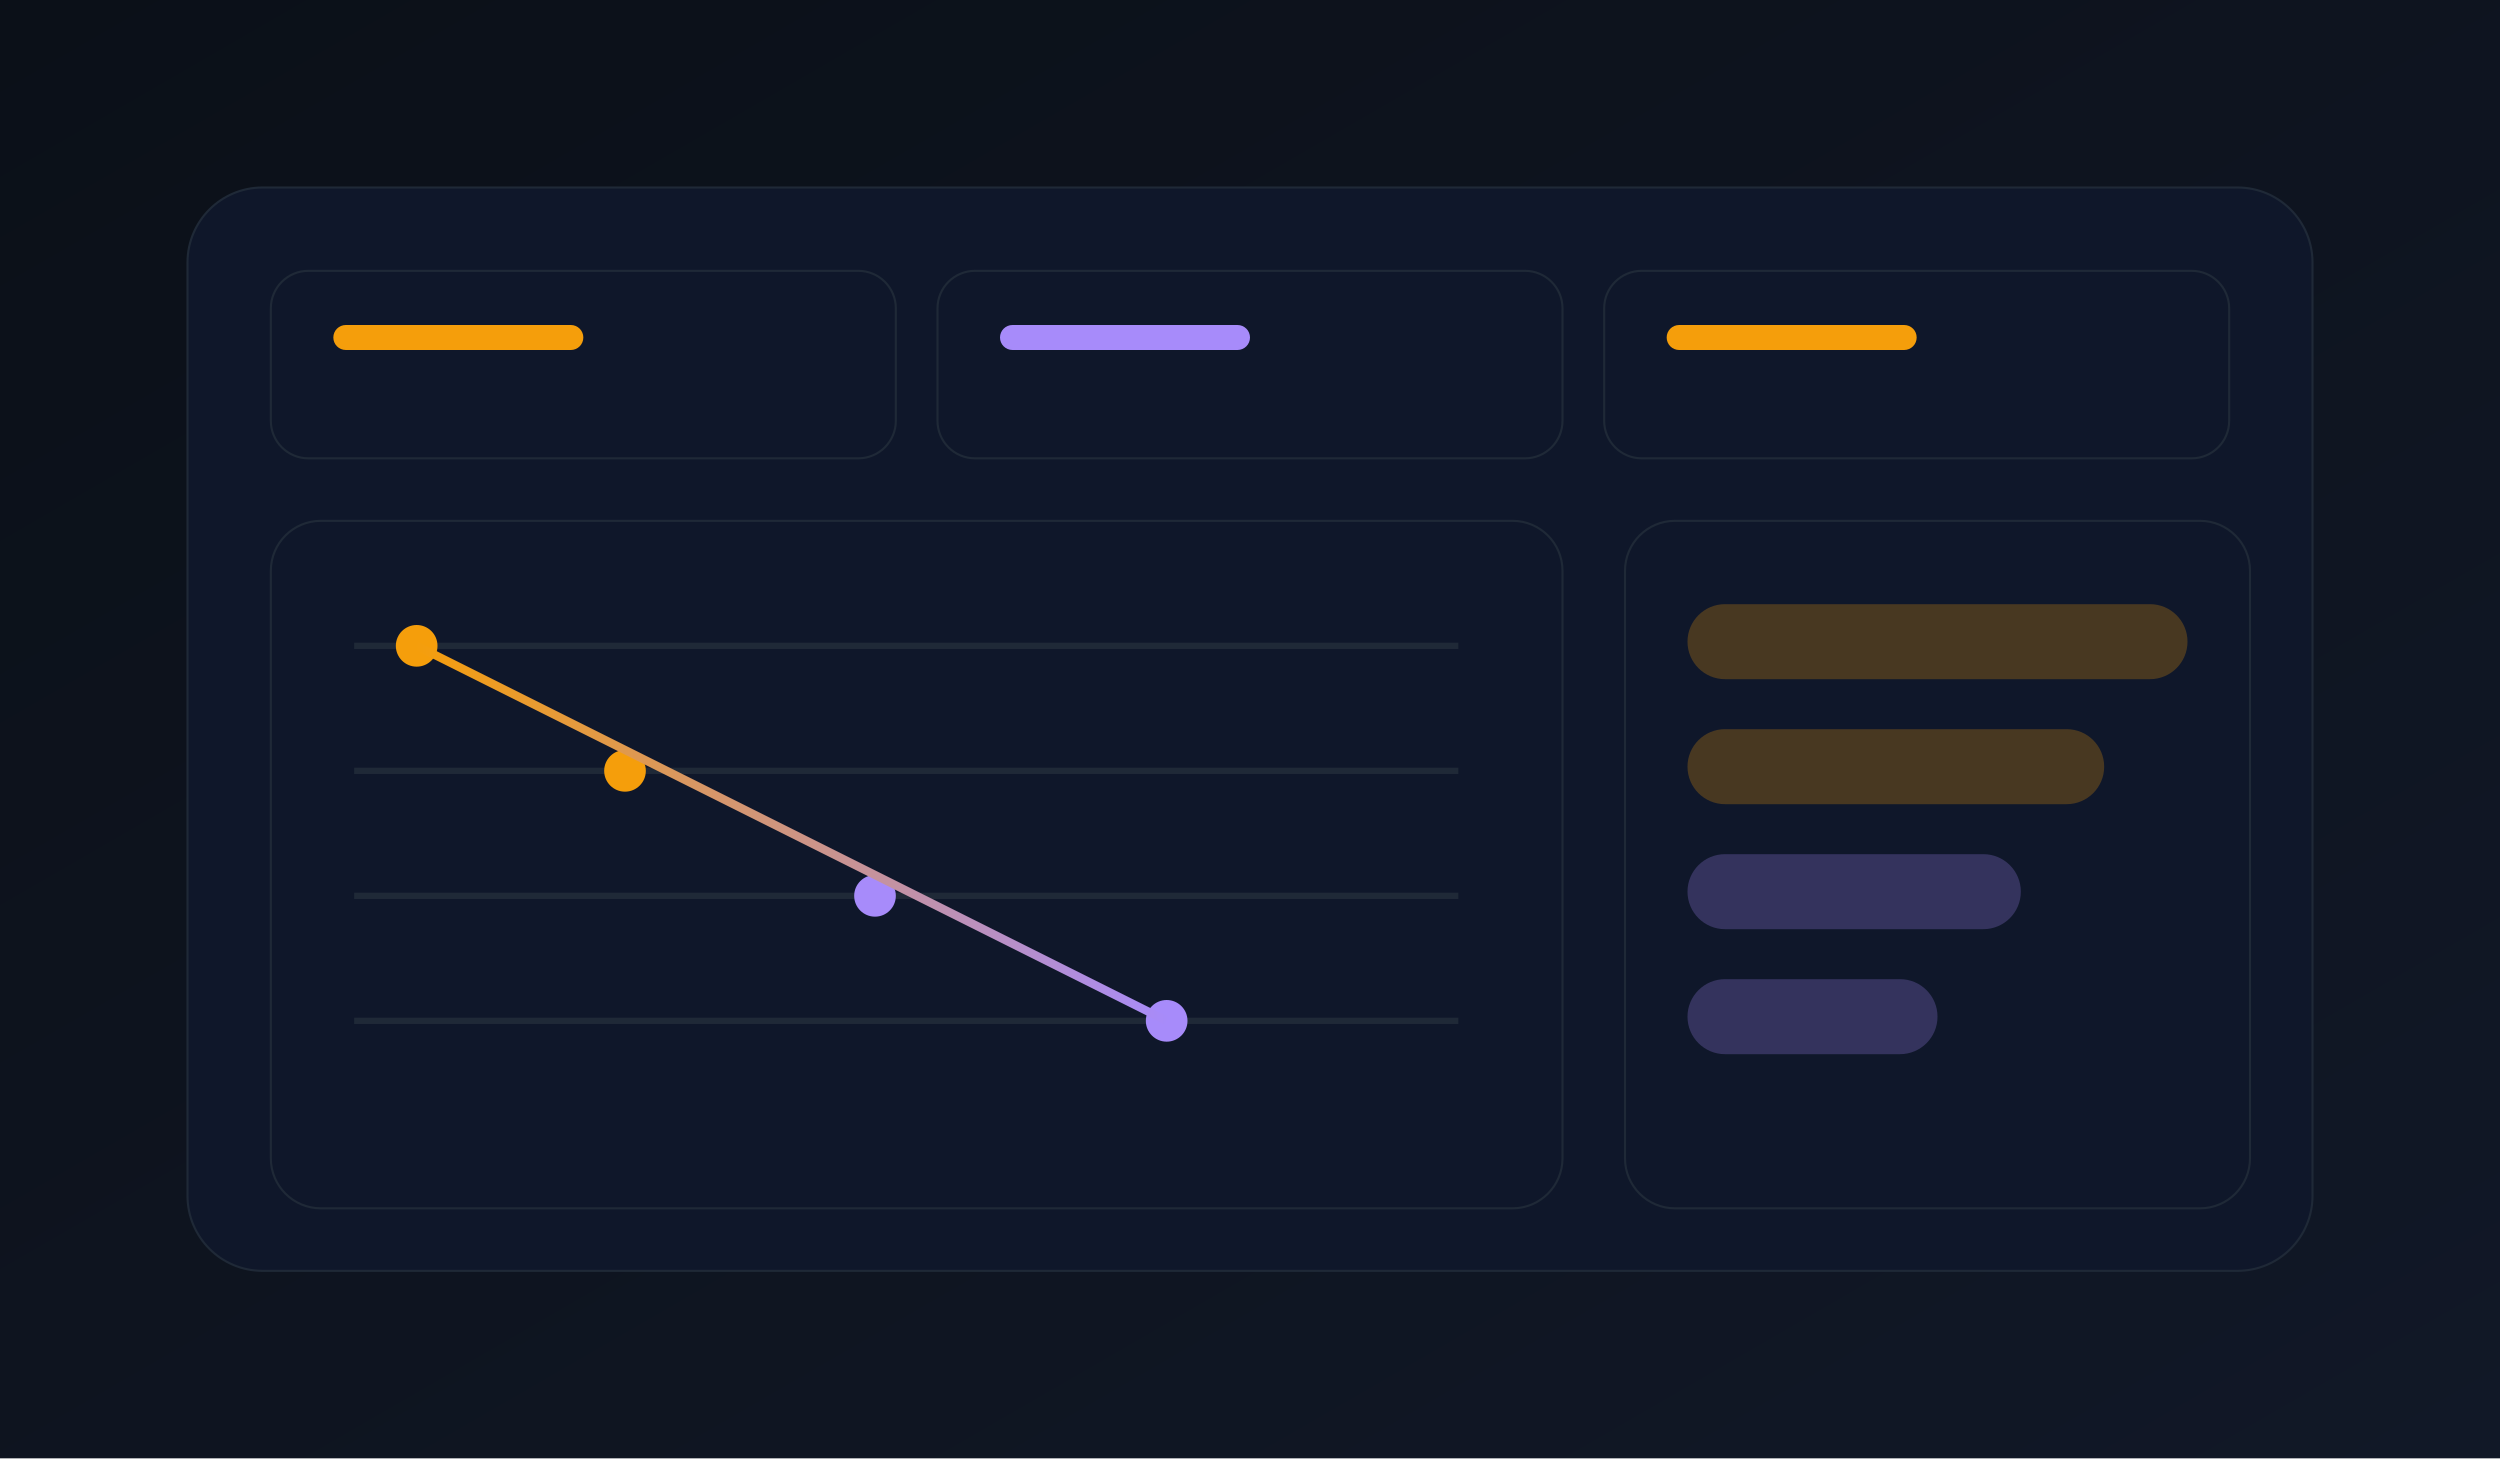
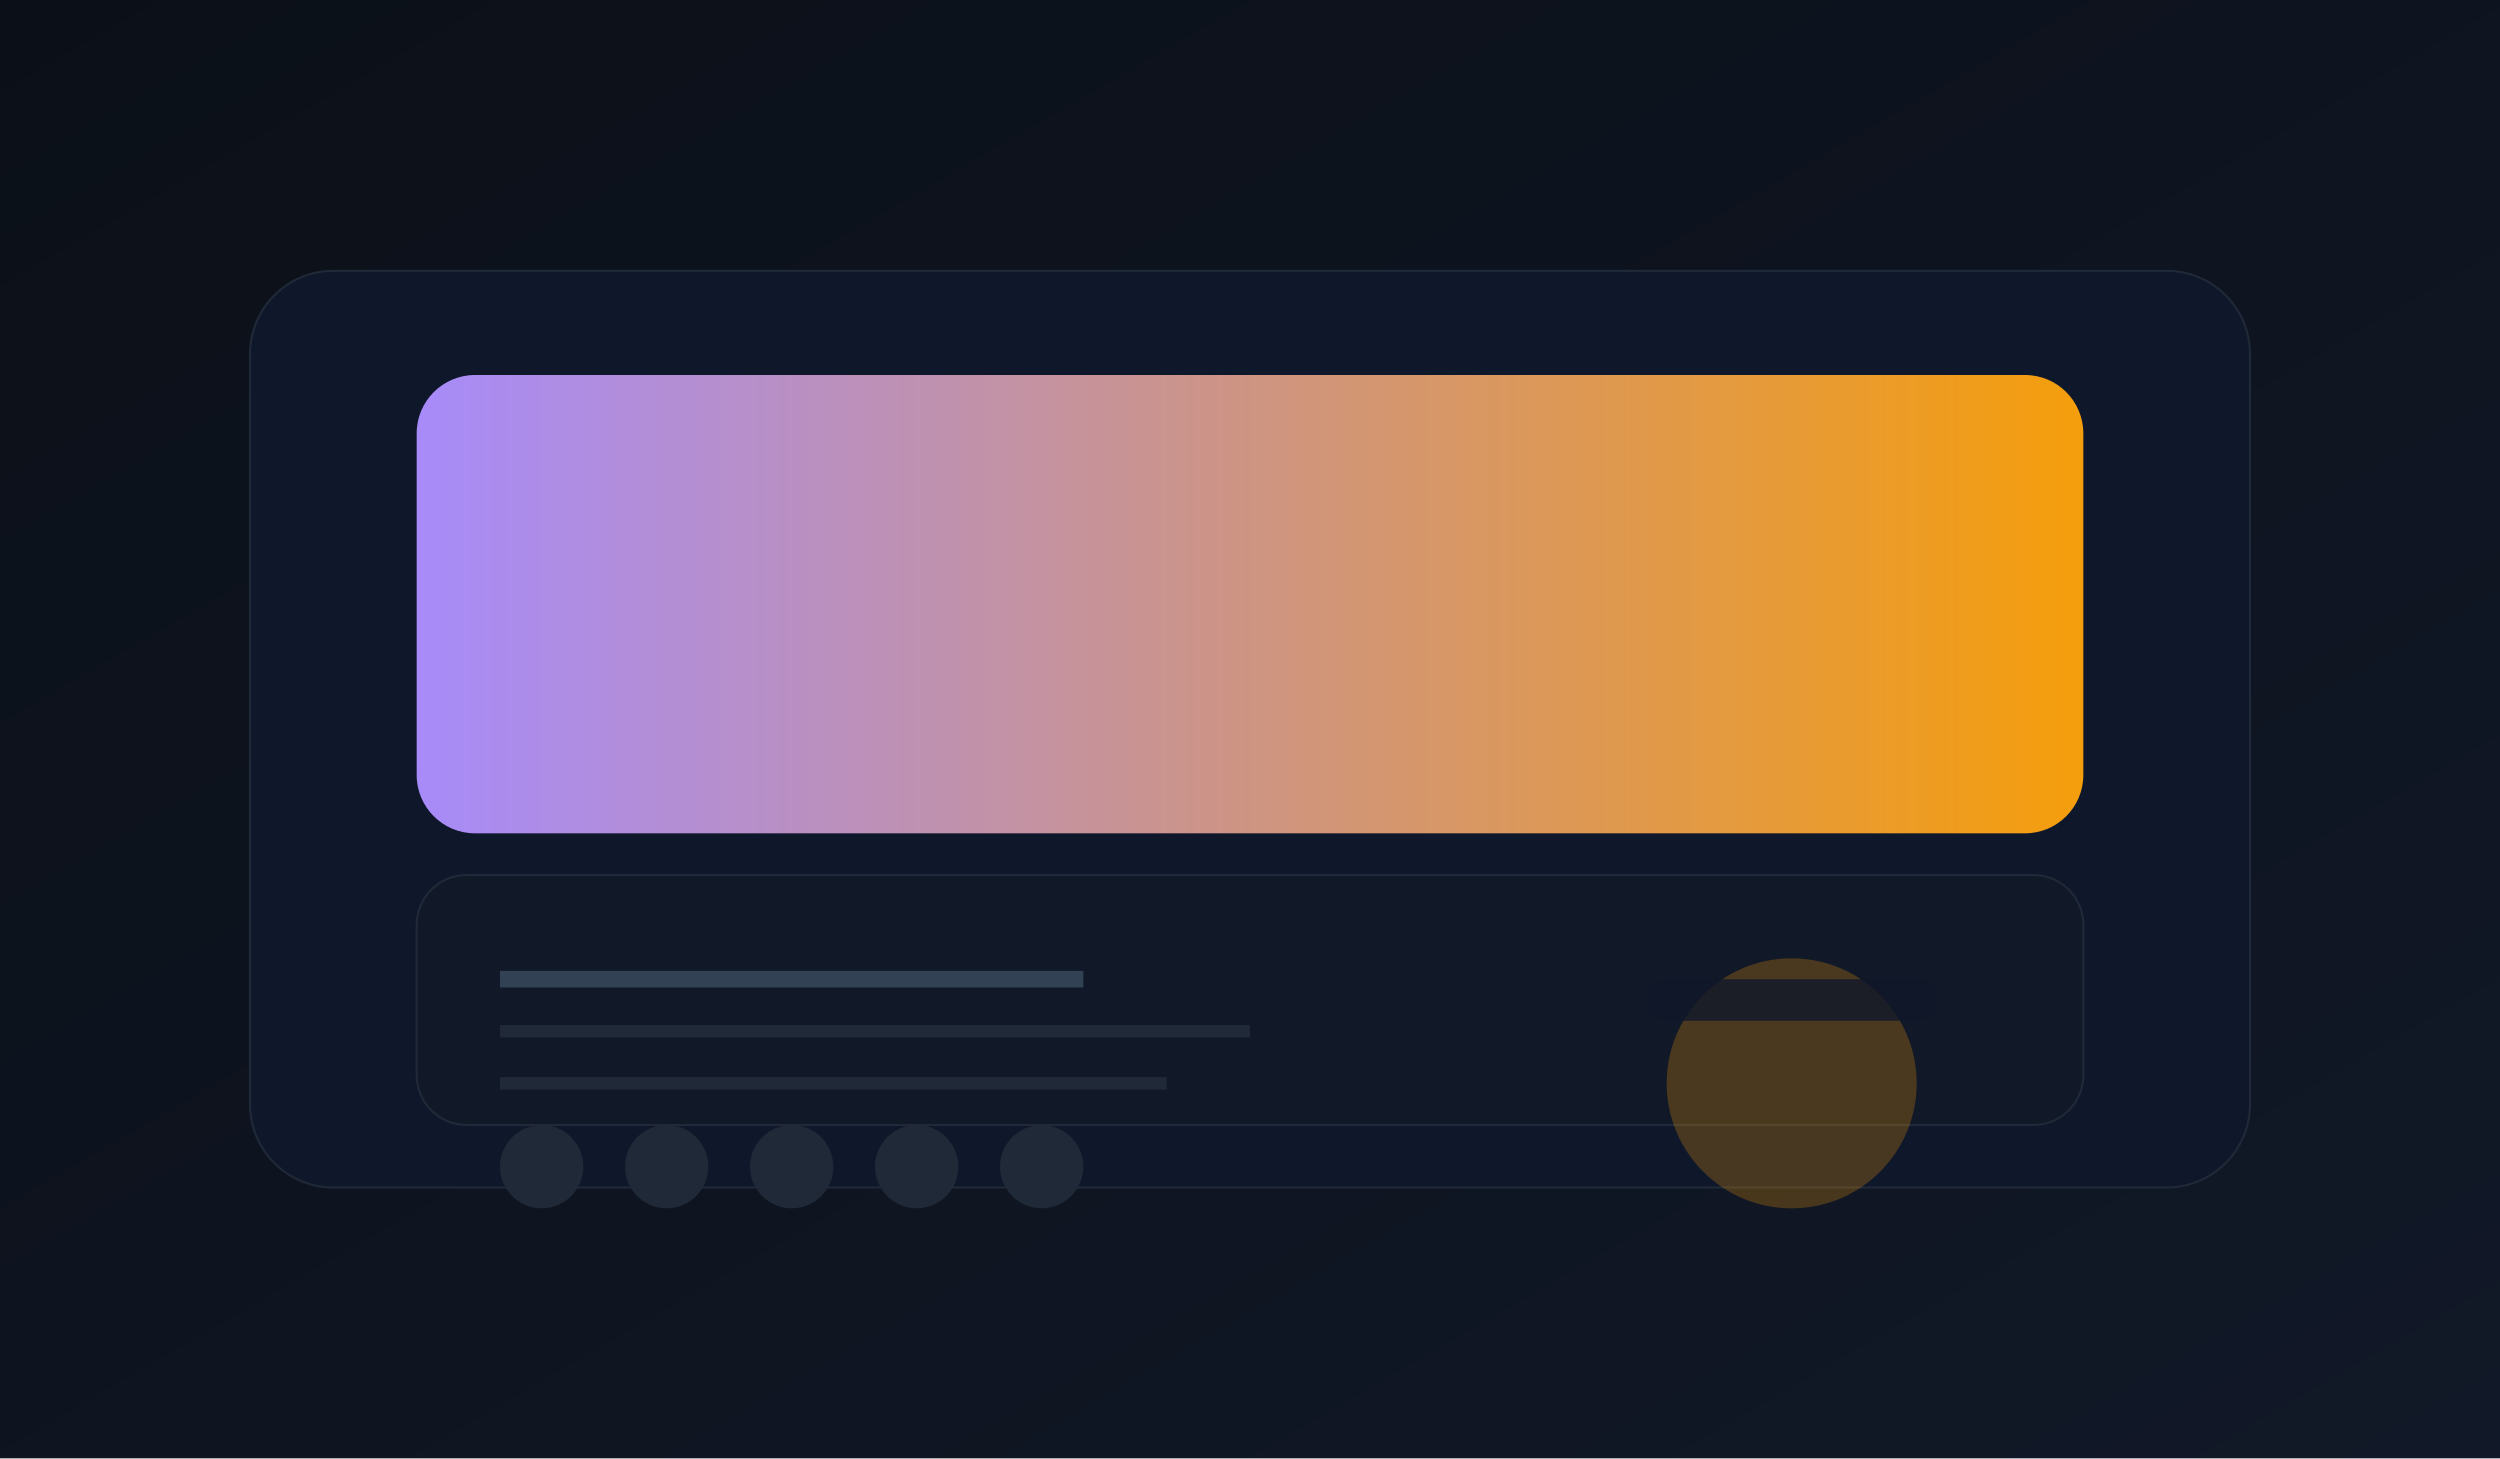
<svg xmlns="http://www.w3.org/2000/svg" width="1200" height="700" viewBox="0 0 1200 700" fill="none">
  <defs>
    <linearGradient id="bg" x1="0" y1="0" x2="1" y2="1">
      <stop offset="0%" stop-color="#0B1018" />
      <stop offset="100%" stop-color="#111827" />
    </linearGradient>
-     <linearGradient id="accent" x1="0" y1="0" x2="1" y2="0">
-       <stop offset="0%" stop-color="#F59E0B" />
-       <stop offset="100%" stop-color="#A78BFA" />
+     <linearGradient id="screen" x1="0" y1="0" x2="1" y2="0">
+       <stop offset="0%" stop-color="#A78BFA" />
+       <stop offset="100%" stop-color="#F59E0B" />
    </linearGradient>
  </defs>
  <rect width="1200" height="700" fill="url(#bg)" />
-   <rect x="90" y="90" width="1020" height="520" rx="36" fill="#0F172A" stroke="#1F2937" />
-   <rect x="130" y="130" width="300" height="90" rx="18" fill="#0F172A" stroke="#1F2937" />
-   <rect x="450" y="130" width="300" height="90" rx="18" fill="#0F172A" stroke="#1F2937" />
-   <rect x="770" y="130" width="300" height="90" rx="18" fill="#0F172A" stroke="#1F2937" />
-   <rect x="160" y="156" width="120" height="12" rx="6" fill="#F59E0B" />
-   <rect x="480" y="156" width="120" height="12" rx="6" fill="#A78BFA" />
-   <rect x="800" y="156" width="120" height="12" rx="6" fill="#F59E0B" />
-   <rect x="130" y="250" width="620" height="330" rx="24" fill="#0F172A" stroke="#1F2937" />
-   <rect x="780" y="250" width="300" height="330" rx="24" fill="#0F172A" stroke="#1F2937" />
-   <path d="M170 310H700" stroke="#1F2937" stroke-width="3" />
-   <path d="M170 370H700" stroke="#1F2937" stroke-width="3" />
-   <path d="M170 430H700" stroke="#1F2937" stroke-width="3" />
-   <path d="M170 490H700" stroke="#1F2937" stroke-width="3" />
-   <circle cx="200" cy="310" r="10" fill="#F59E0B" />
-   <circle cx="300" cy="370" r="10" fill="#F59E0B" />
-   <circle cx="420" cy="430" r="10" fill="#A78BFA" />
-   <circle cx="560" cy="490" r="10" fill="#A78BFA" />
-   <path d="M200 310 L 560 490" stroke="url(#accent)" stroke-width="4" />
-   <rect x="810" y="290" width="240" height="36" rx="18" fill="#F59E0B" fill-opacity="0.25" />
-   <rect x="810" y="350" width="200" height="36" rx="18" fill="#F59E0B" fill-opacity="0.25" />
-   <rect x="810" y="410" width="160" height="36" rx="18" fill="#A78BFA" fill-opacity="0.25" />
-   <rect x="810" y="470" width="120" height="36" rx="18" fill="#A78BFA" fill-opacity="0.25" />
+   <rect x="120" y="130" width="960" height="440" rx="40" fill="#0F172A" stroke="#1F2937" />
+   <rect x="200" y="180" width="800" height="220" rx="28" fill="url(#screen)" />
+   <rect x="200" y="420" width="800" height="120" rx="24" fill="#111827" stroke="#1F2937" />
+   <circle cx="260" cy="560" r="20" fill="#1F2937" />
+   <circle cx="320" cy="560" r="20" fill="#1F2937" />
+   <circle cx="380" cy="560" r="20" fill="#1F2937" />
+   <circle cx="440" cy="560" r="20" fill="#1F2937" />
+   <circle cx="500" cy="560" r="20" fill="#1F2937" />
+   <path d="M240 470H520" stroke="#334155" stroke-width="8" />
+   <path d="M240 495H600" stroke="#1F2937" stroke-width="6" />
+   <path d="M240 520H560" stroke="#1F2937" stroke-width="6" />
+   <circle cx="860" cy="520" r="60" fill="#F59E0B" fill-opacity="0.25" />
+   <rect x="790" y="470" width="140" height="20" rx="10" fill="#0F172A" fill-opacity="0.8" />
</svg>
